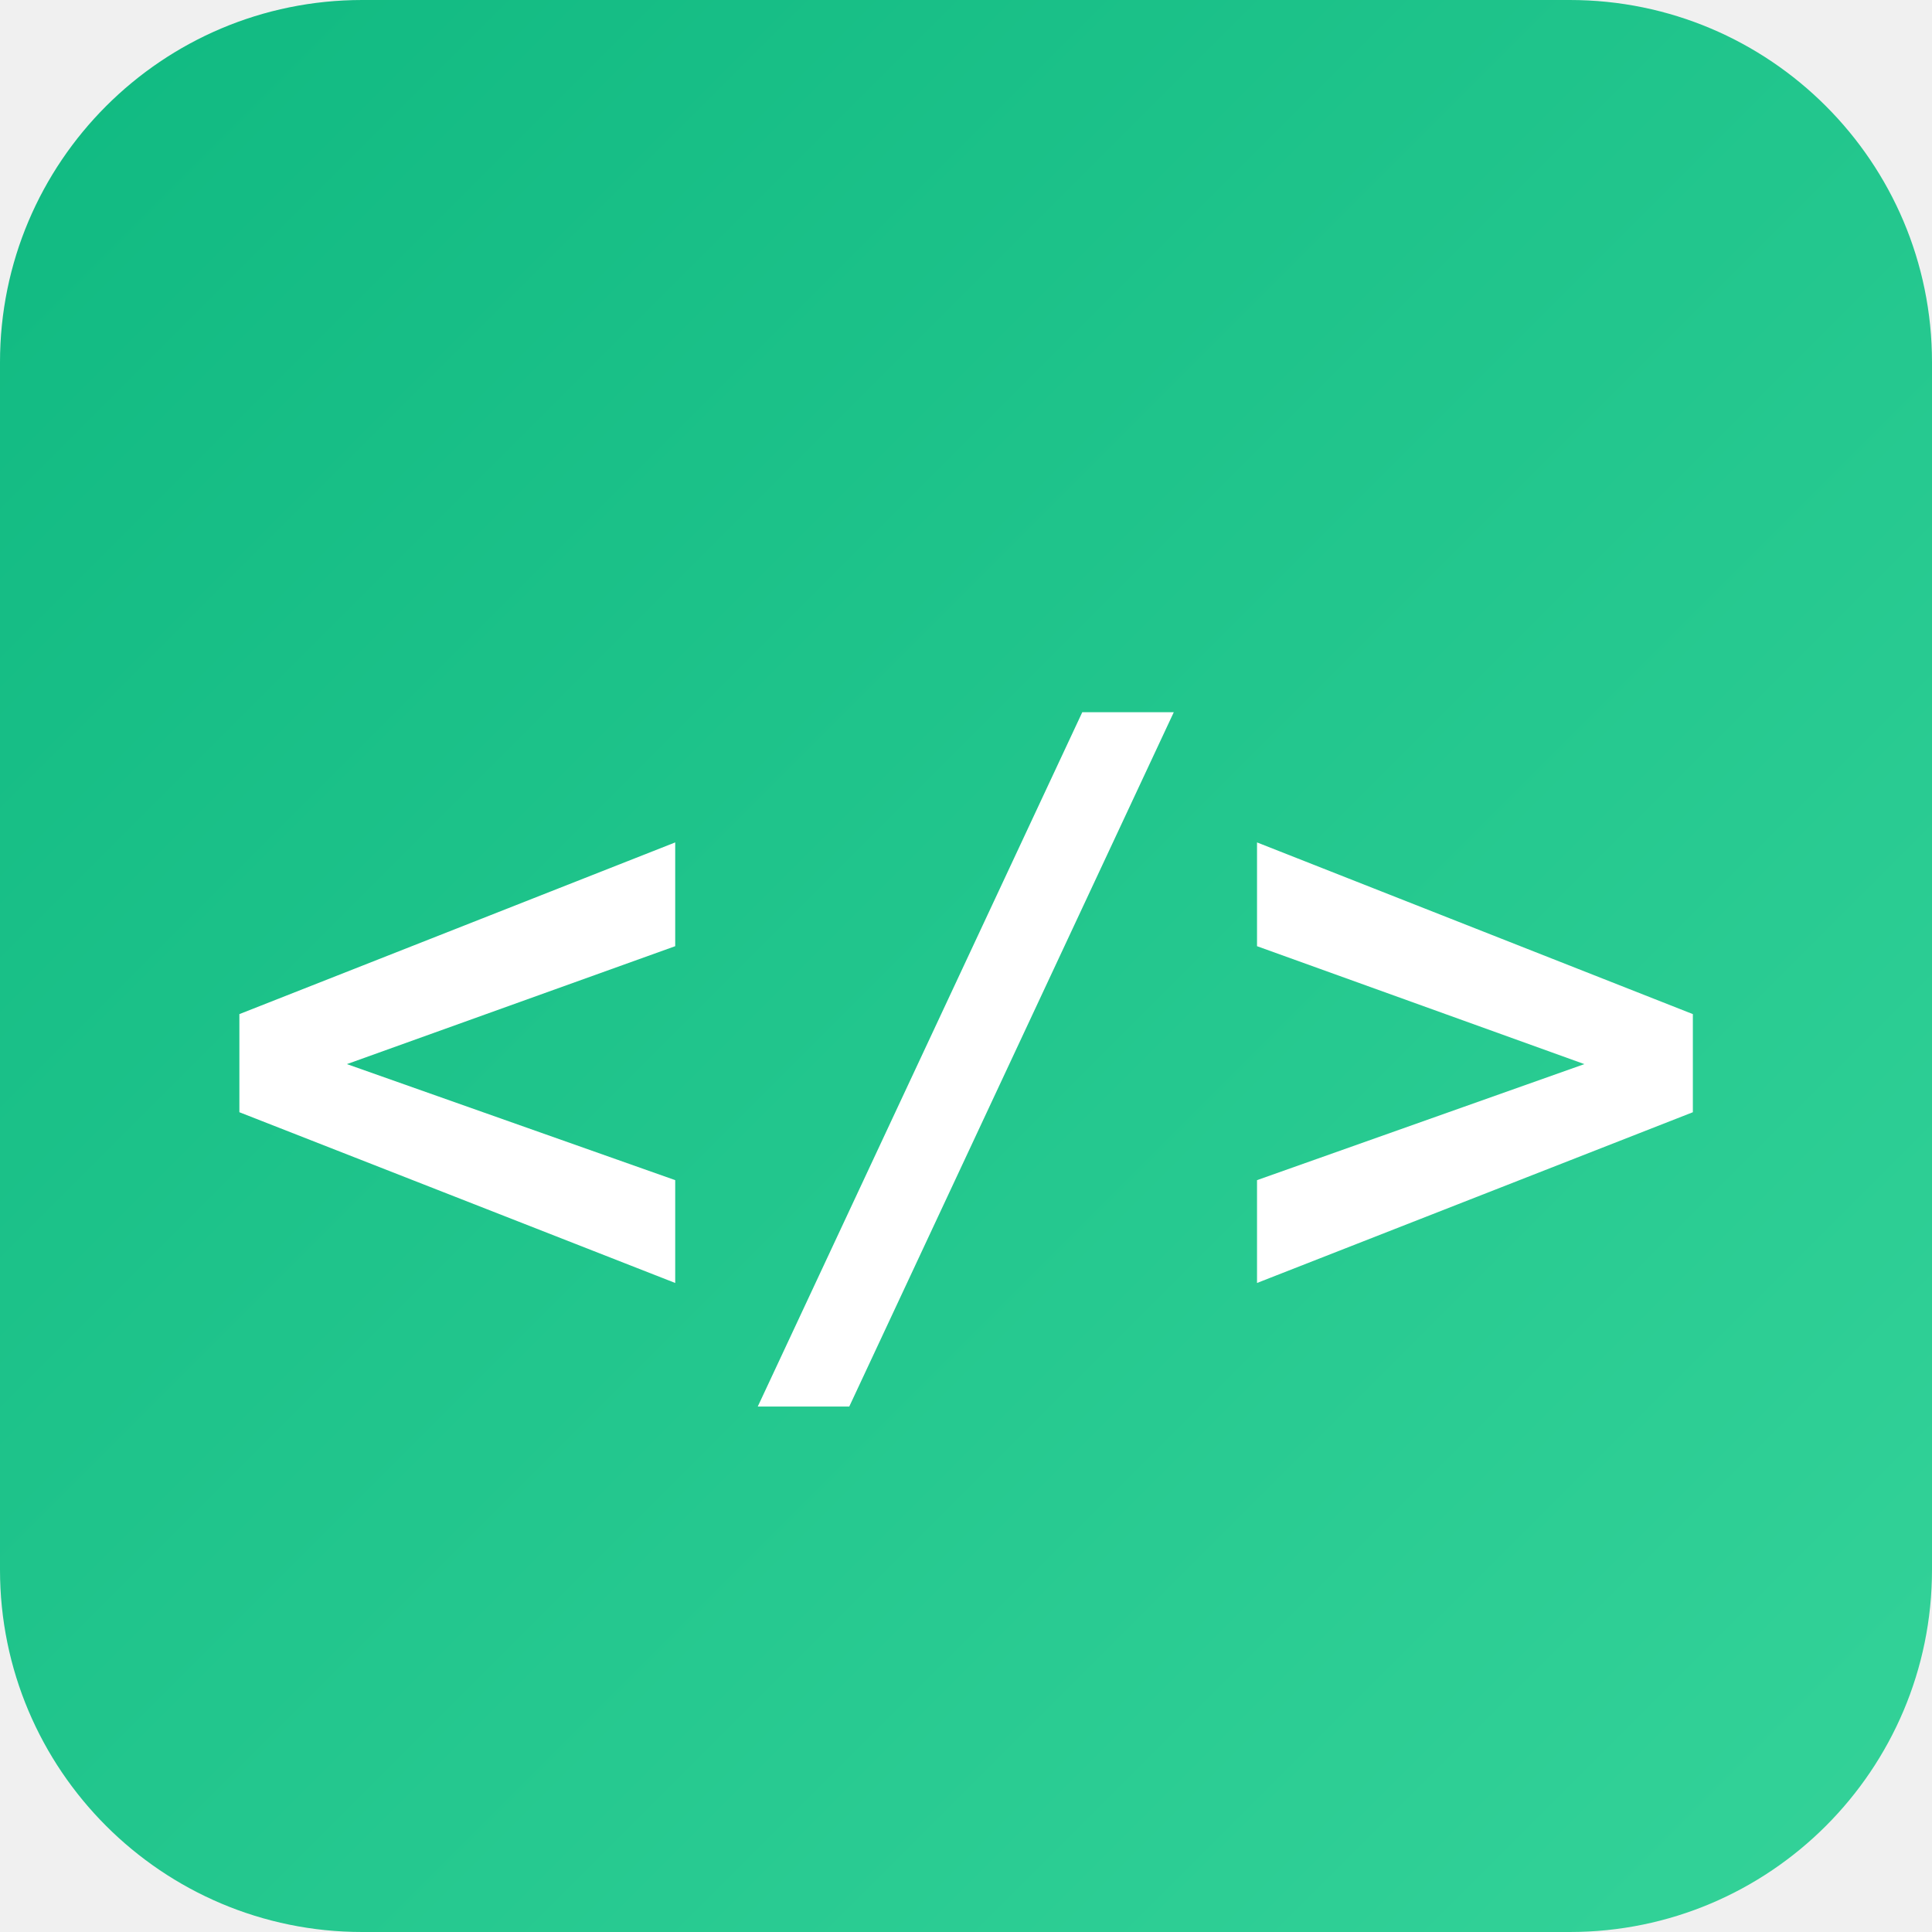
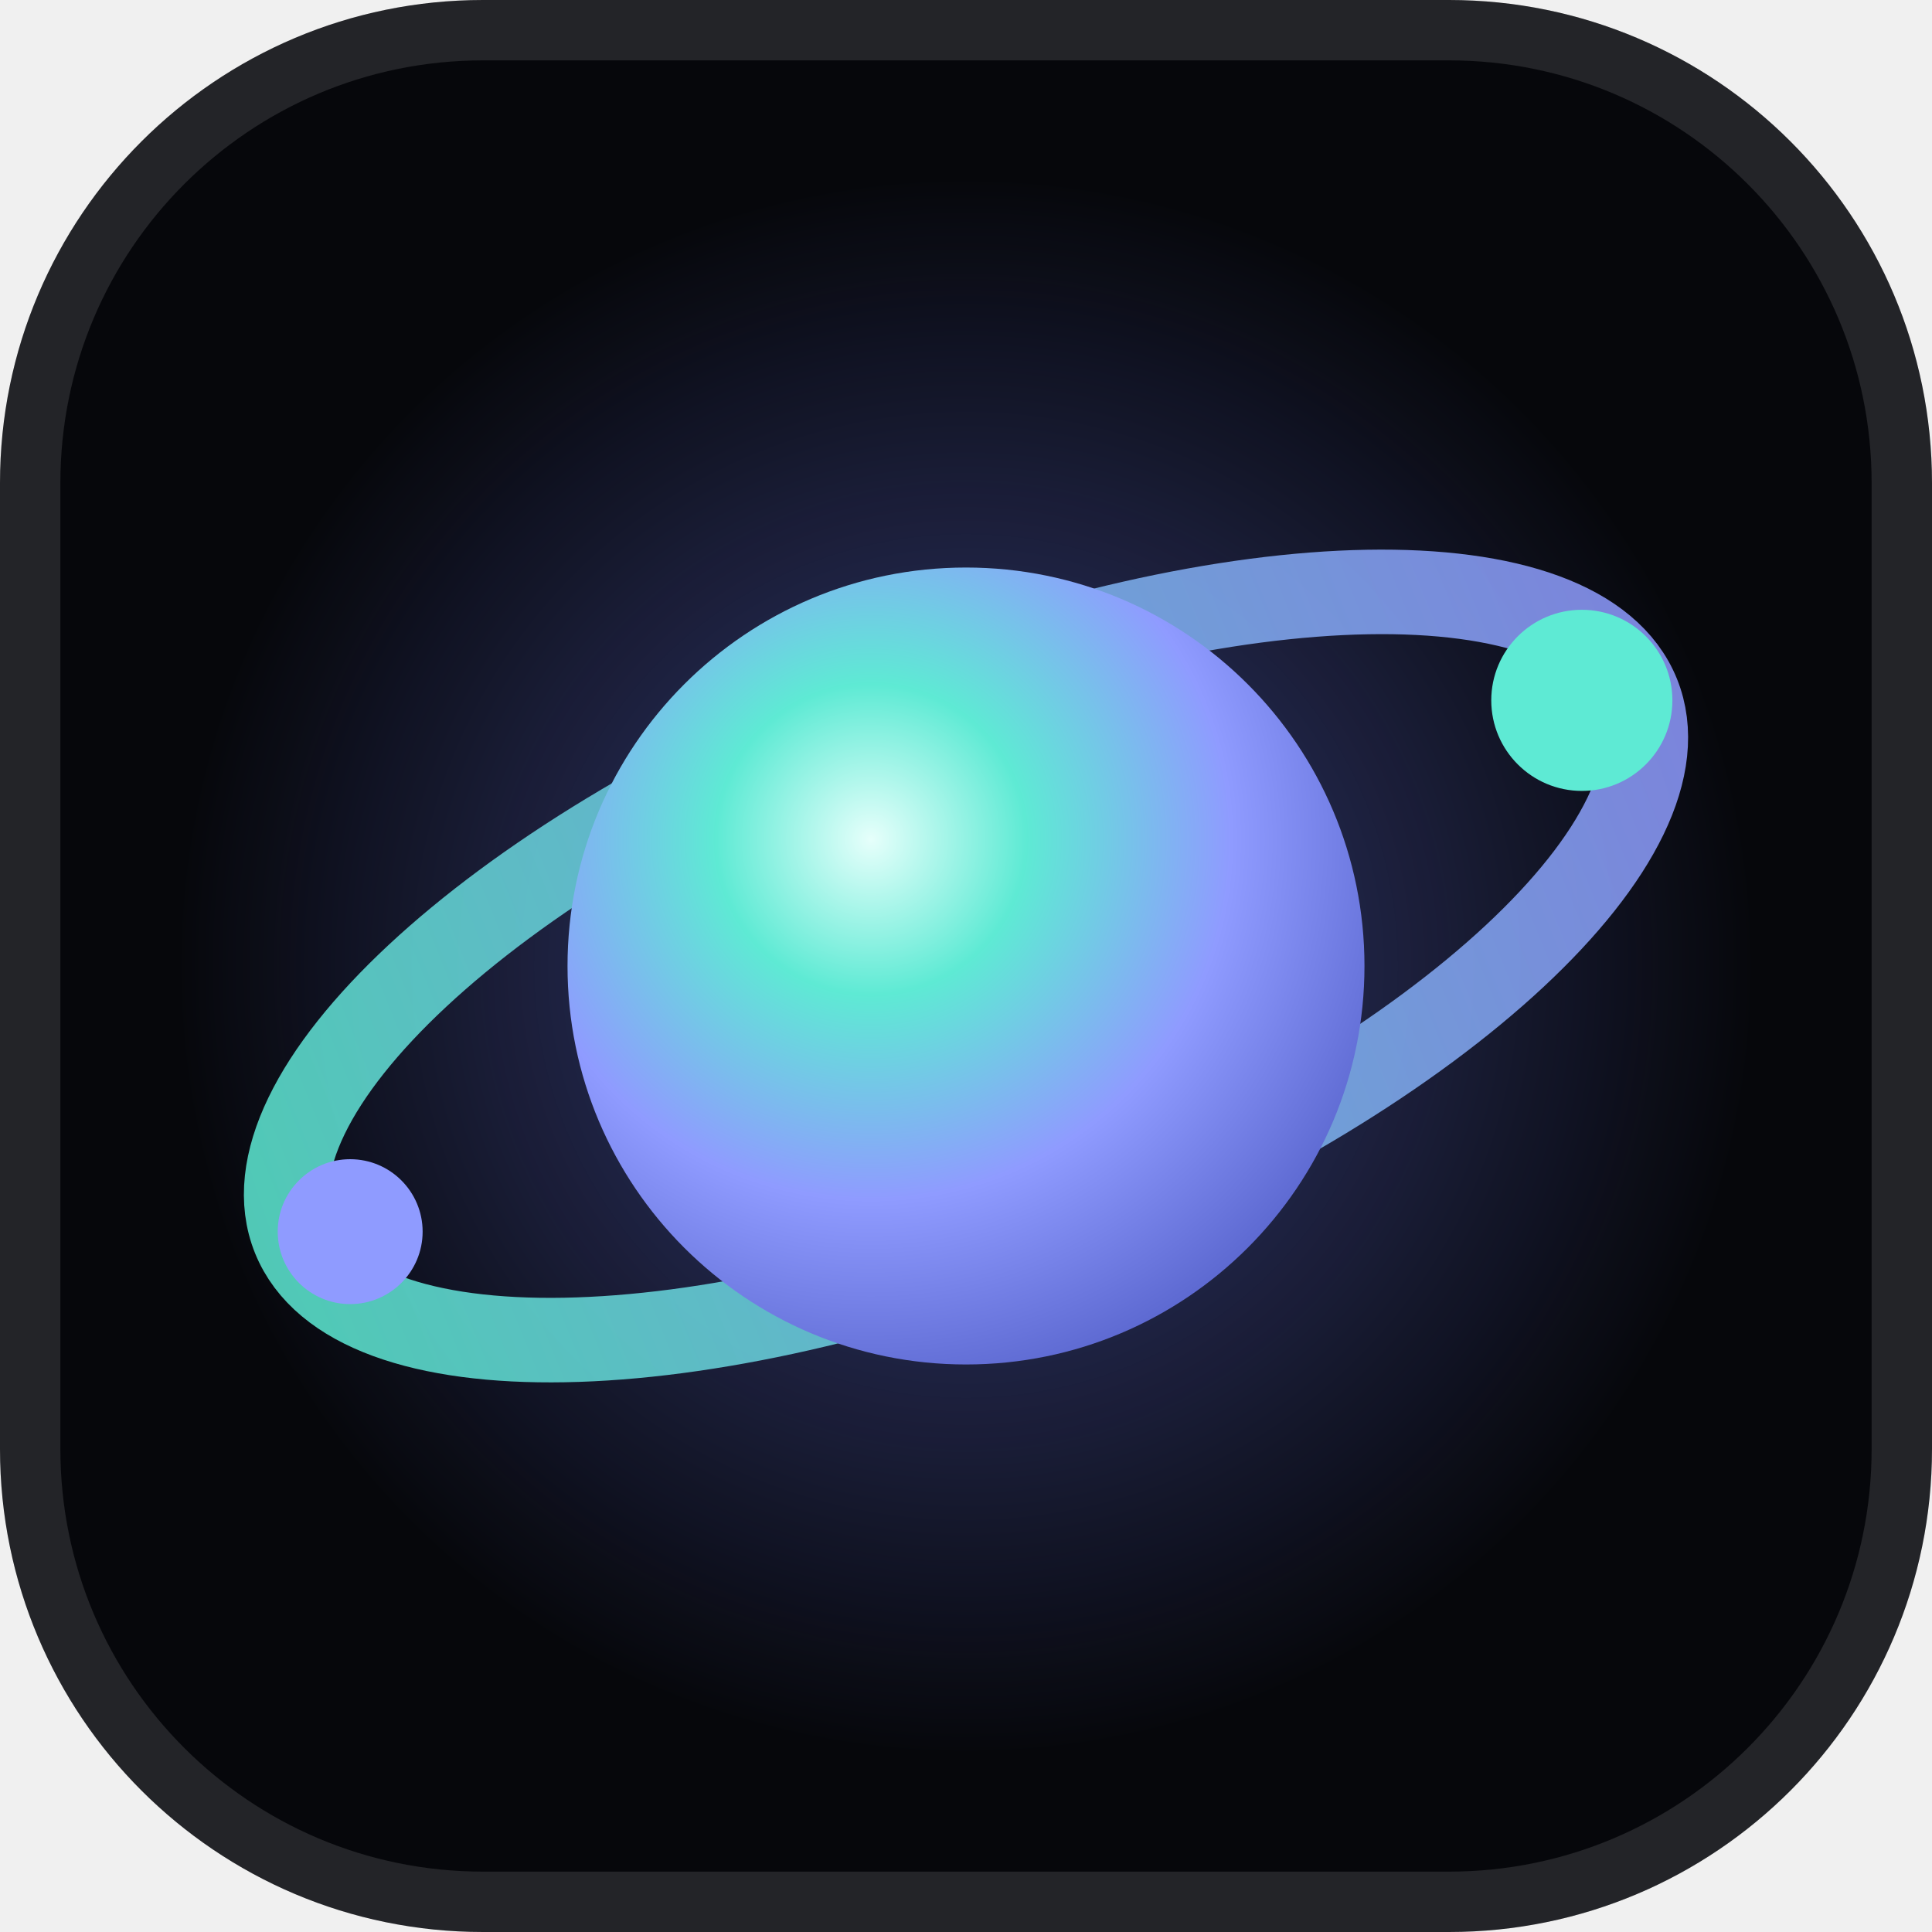
<svg xmlns="http://www.w3.org/2000/svg" viewBox="0 0 32 32">
  <defs>
-     <linearGradient id="bg" x1="0%" y1="0%" x2="100%" y2="100%">
-       <stop offset="0%" style="stop-color:#10b981" />
-       <stop offset="100%" style="stop-color:#34d399" />
+     <radialGradient id="glow" cx="50%" cy="50%" r="50%">
+       <stop offset="0%" stop-color="#5e6ad2" stop-opacity="0.55" />
+       <stop offset="100%" stop-color="#5e6ad2" stop-opacity="0" />
+     </radialGradient>
+     <radialGradient id="orb" cx="38%" cy="34%" r="70%">
+       <stop offset="0%" stop-color="#e6fffb" />
+       <stop offset="28%" stop-color="#5eead4" />
+       <stop offset="65%" stop-color="#8f9bff" />
+       <stop offset="100%" stop-color="#5e6ad2" />
+     </radialGradient>
+     <linearGradient id="ring" x1="0%" y1="0%" x2="100%" y2="0%">
+       <stop offset="0%" stop-color="#5eead4" />
+       <stop offset="100%" stop-color="#8f9bff" />
    </linearGradient>
  </defs>
-   <rect width="32" height="32" rx="6" fill="url(#bg)" />
-   <text x="16" y="22" font-family="monospace" font-size="14" font-weight="bold" fill="white" text-anchor="middle">&lt;/&gt;</text>
+   <rect width="32" height="32" rx="8" fill="#06070b" />
+   <rect x="0.5" y="0.5" width="31" height="31" rx="7.5" fill="none" stroke="#ffffff" stroke-opacity="0.12" />
+   <circle cx="16" cy="16" r="13" fill="url(#glow)" />
+   <ellipse cx="16" cy="16" rx="12" ry="4.6" fill="none" stroke="url(#ring)" stroke-width="1.4" stroke-opacity="0.85" transform="rotate(-22 16 16)" />
+   <circle cx="16" cy="16" r="6.6" fill="url(#orb)" />
+   <circle cx="26.2" cy="11.6" r="1.5" fill="#5eead4" />
+   <circle cx="5.8" cy="20.4" r="1.2" fill="#8f9bff" />
</svg>
